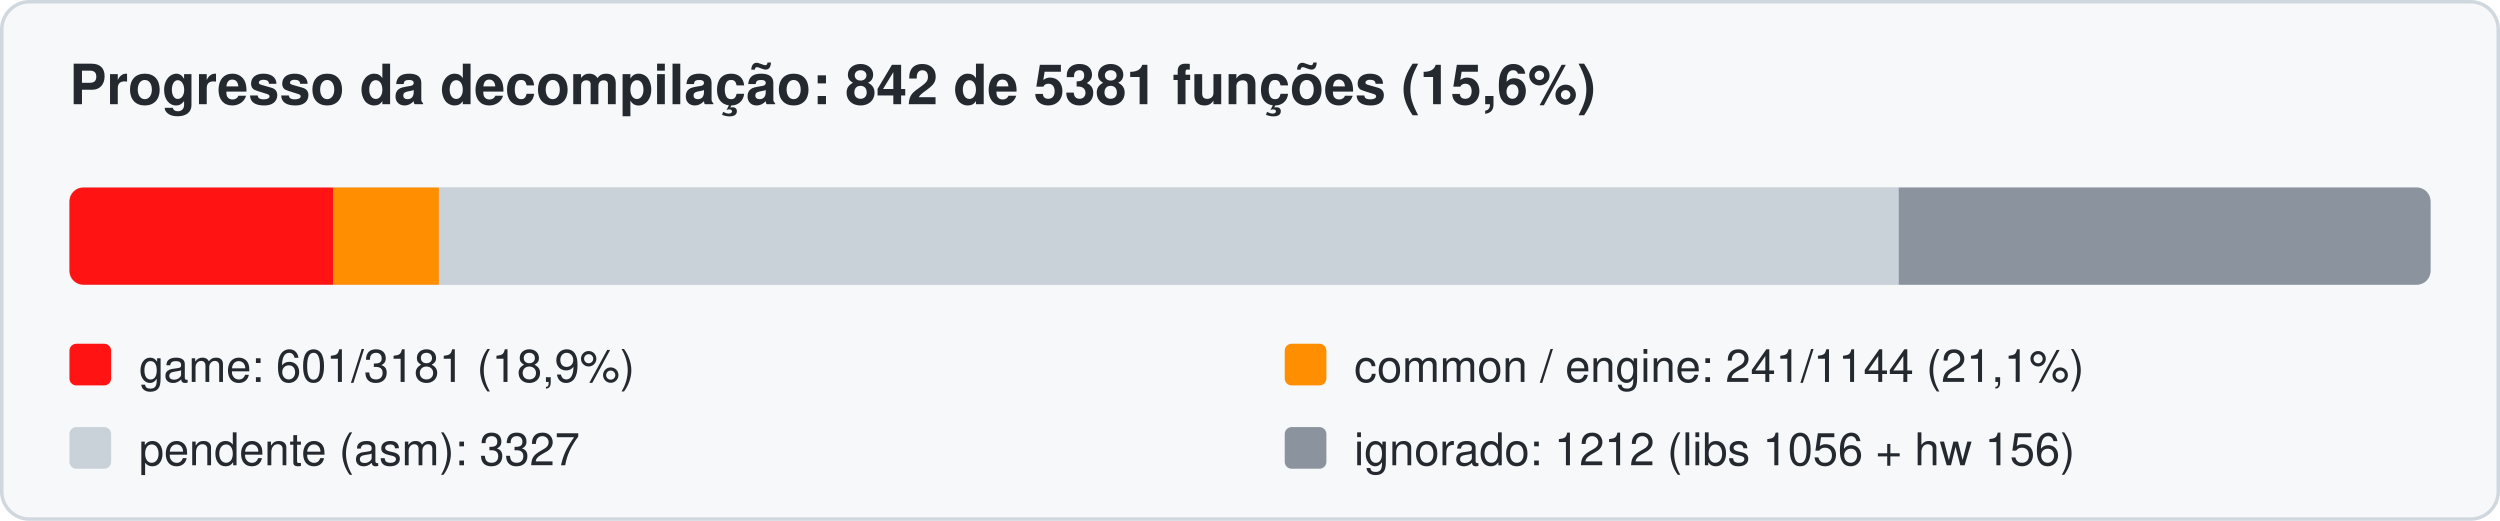
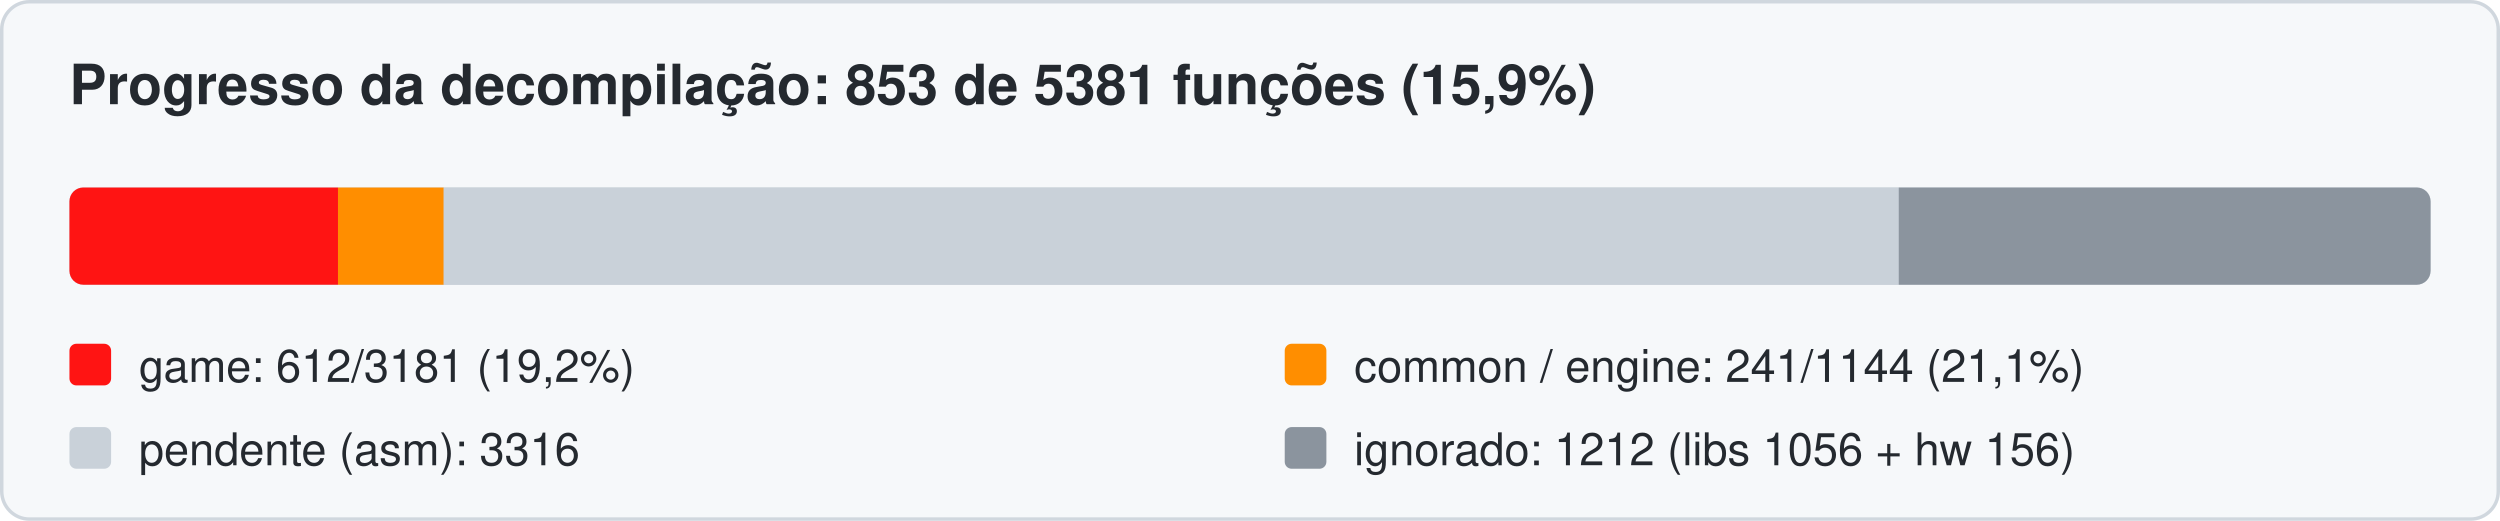
- <svg xmlns="http://www.w3.org/2000/svg" width="720" height="150" viewBox="0 0 720 150" role="img" aria-label="War of the Monsters: 842 de 5381 funcoes decompiladas (15,6%), 1212 ignoradas">
+ <svg xmlns="http://www.w3.org/2000/svg" width="720" height="150" viewBox="0 0 720 150" role="img" aria-label="War of the Monsters: 853 de 5381 funcoes decompiladas (15,9%), 1212 ignoradas">
  <rect x="0.5" y="0.5" width="719" height="149" rx="8" fill="#f6f8fa" stroke="#d0d7de" />
  <g font-family="-apple-system, 'Segoe UI', Helvetica, Arial, sans-serif">
-     <text x="20" y="30" font-size="16" font-weight="600" fill="#24292f">Progresso da decompilação: 842 de 5381 funções (15,6%)</text>
+     <text x="20" y="30" font-size="16" font-weight="600" fill="#24292f">Progresso da decompilação: 853 de 5381 funções (15,9%)</text>
    <rect x="20" y="54" width="680" height="28" rx="4" fill="#c9d1d9" />
    <clipPath id="r">
      <rect x="20" y="54" width="680" height="28" rx="4" />
    </clipPath>
    <g clip-path="url(#r)">
-       <rect x="20.00" y="54" width="75.95" height="28" fill="#ff1413" />
-       <rect x="95.95" y="54" width="30.46" height="28" fill="#ff8e00" />
-       <rect x="126.40" y="54" width="420.43" height="28" fill="#c9d1d9" />
+       <rect x="20.00" y="54" width="77.34" height="28" fill="#ff1413" />
+       <rect x="97.34" y="54" width="30.46" height="28" fill="#ff8e00" />
+       <rect x="127.79" y="54" width="419.04" height="28" fill="#c9d1d9" />
      <rect x="546.84" y="54" width="153.16" height="28" fill="#8b949e" />
    </g>
    <rect x="20" y="99" width="12" height="12" rx="2" fill="#ff1413" />
-     <text x="40" y="110" font-size="13" fill="#24292f">game: 601/3181 (18,9%)</text>
+     <text x="40" y="110" font-size="13" fill="#24292f">game: 612/3181 (19,2%)</text>
    <rect x="370" y="99" width="12" height="12" rx="2" fill="#ff8e00" />
    <text x="390" y="110" font-size="13" fill="#24292f">common / engine: 241/1144 (21,1%)</text>
    <rect x="20" y="123" width="12" height="12" rx="2" fill="#c9d1d9" />
-     <text x="40" y="134" font-size="13" fill="#24292f">pendente (asm): 3327</text>
+     <text x="40" y="134" font-size="13" fill="#24292f">pendente (asm): 3316</text>
    <rect x="370" y="123" width="12" height="12" rx="2" fill="#8b949e" />
    <text x="390" y="134" font-size="13" fill="#24292f">ignorado: 1212 (libs 1056 + hw 156)</text>
  </g>
</svg>
